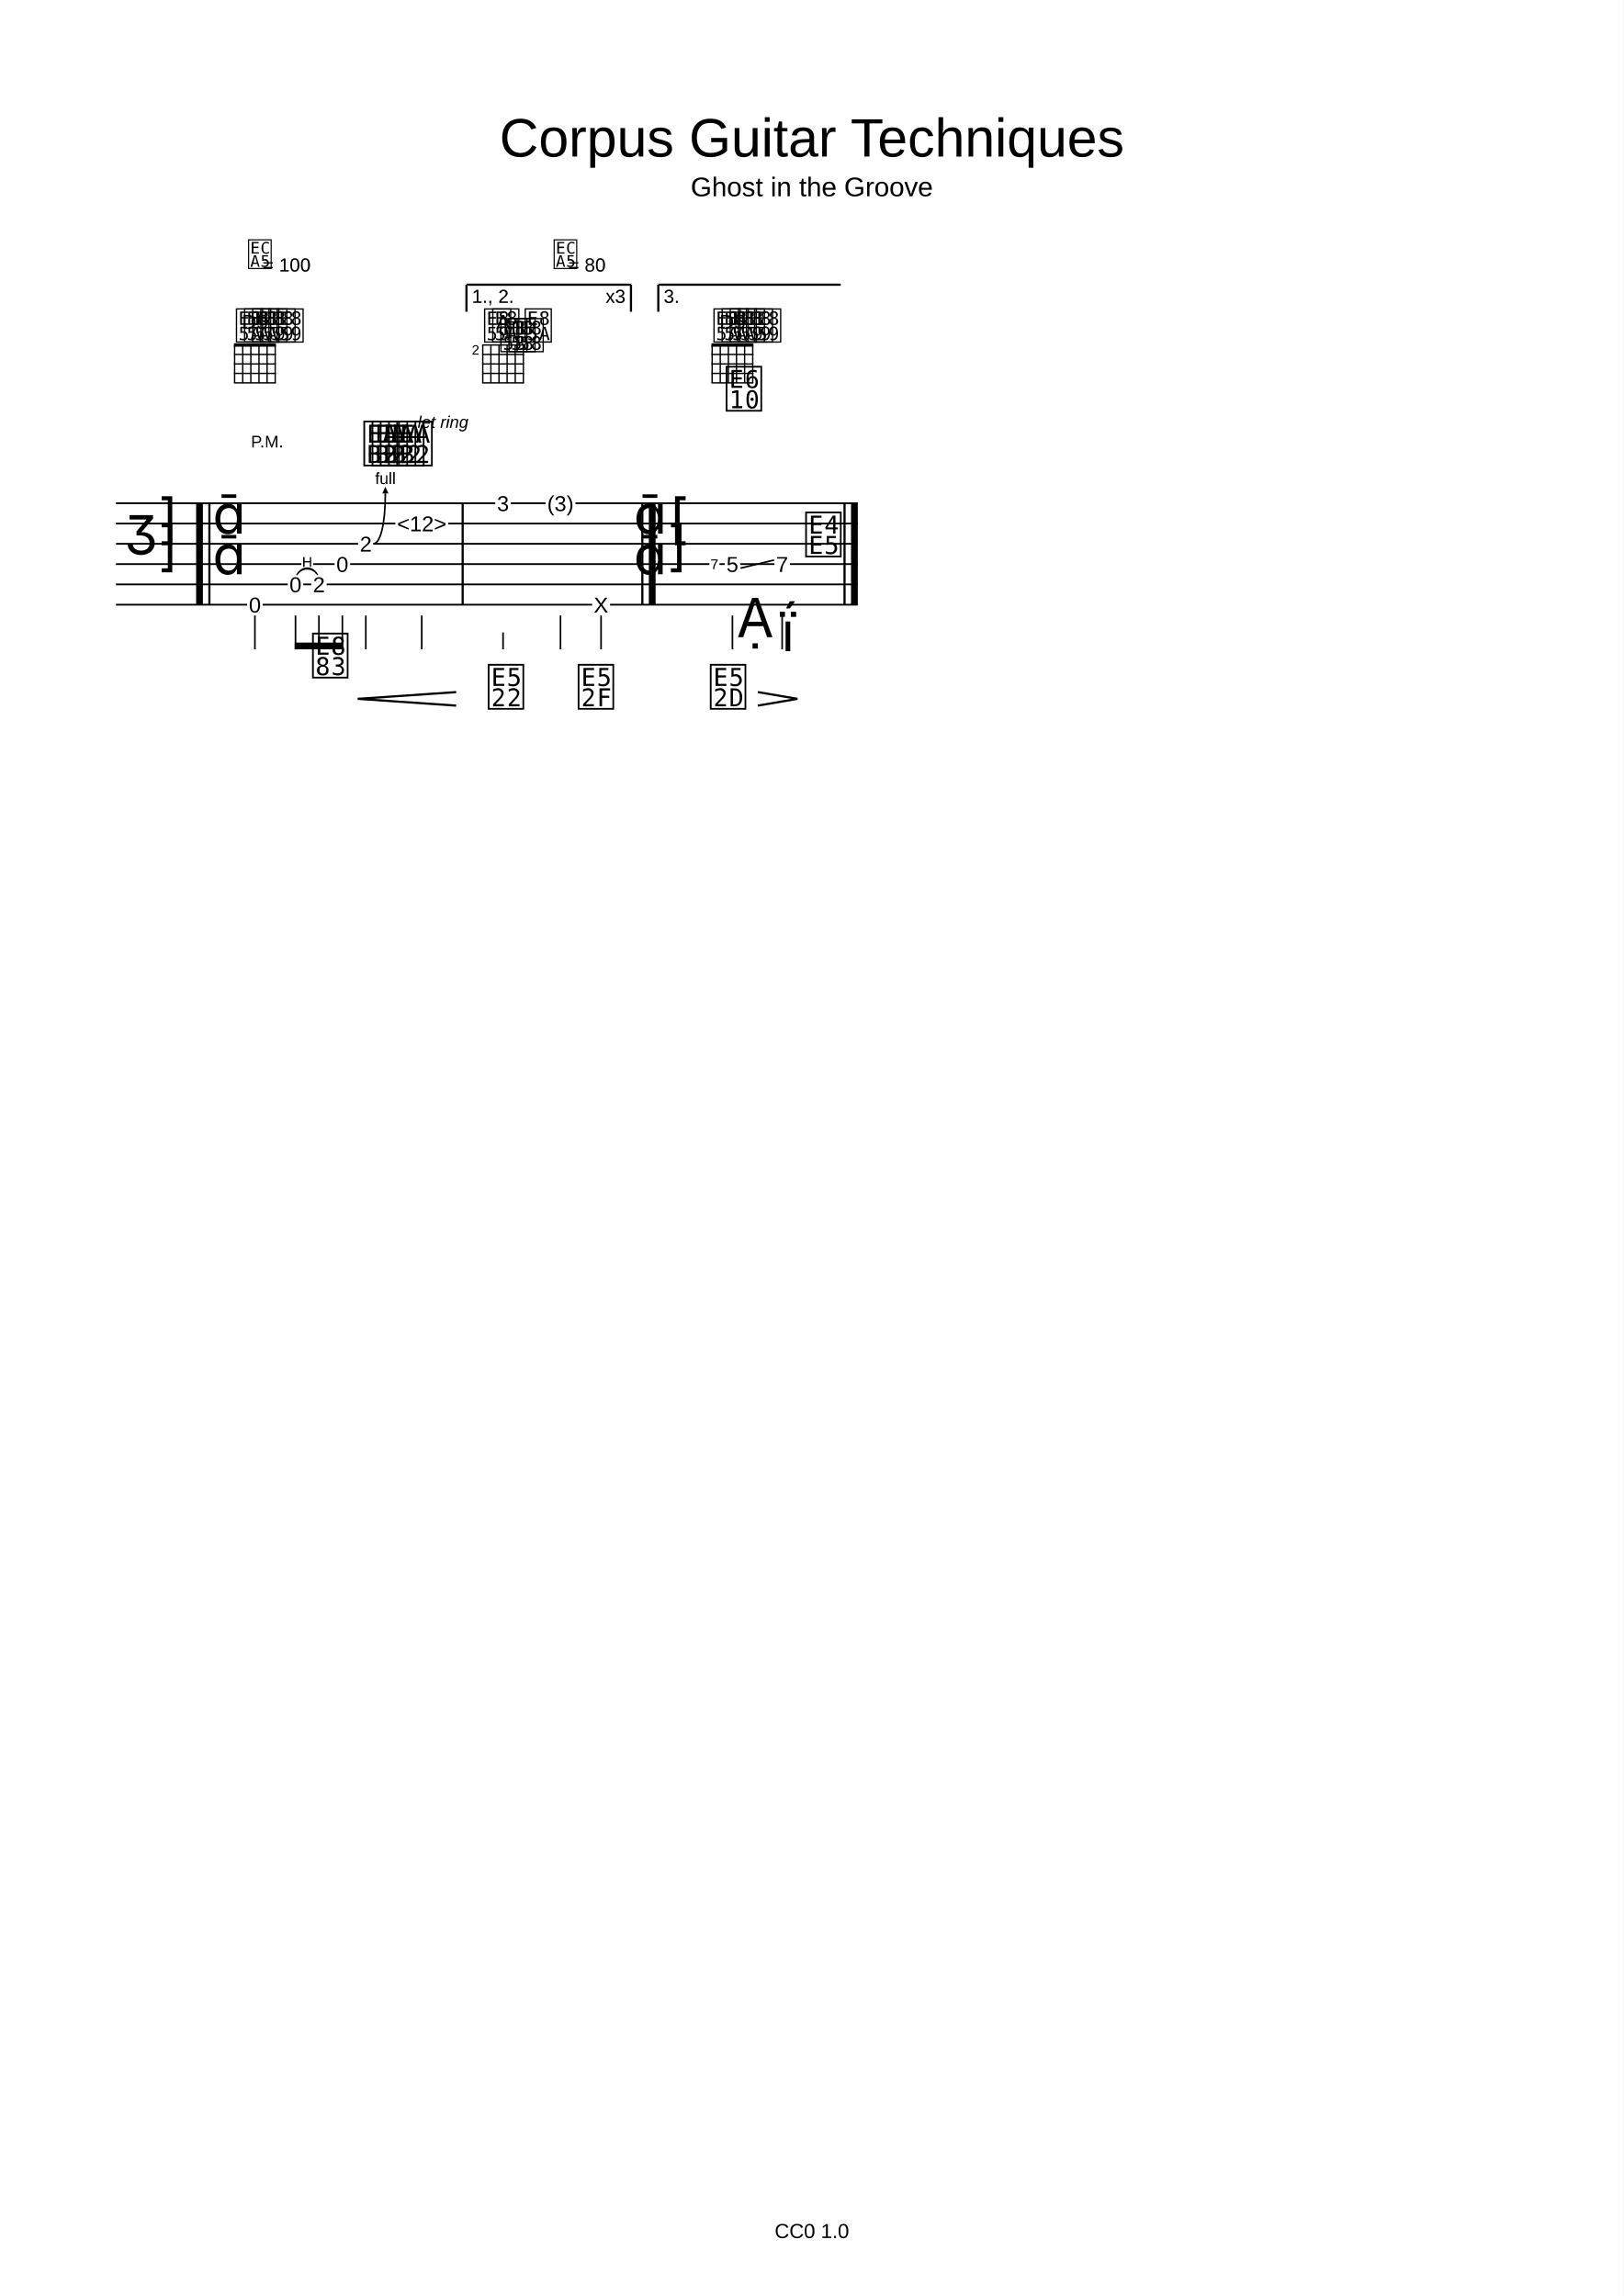
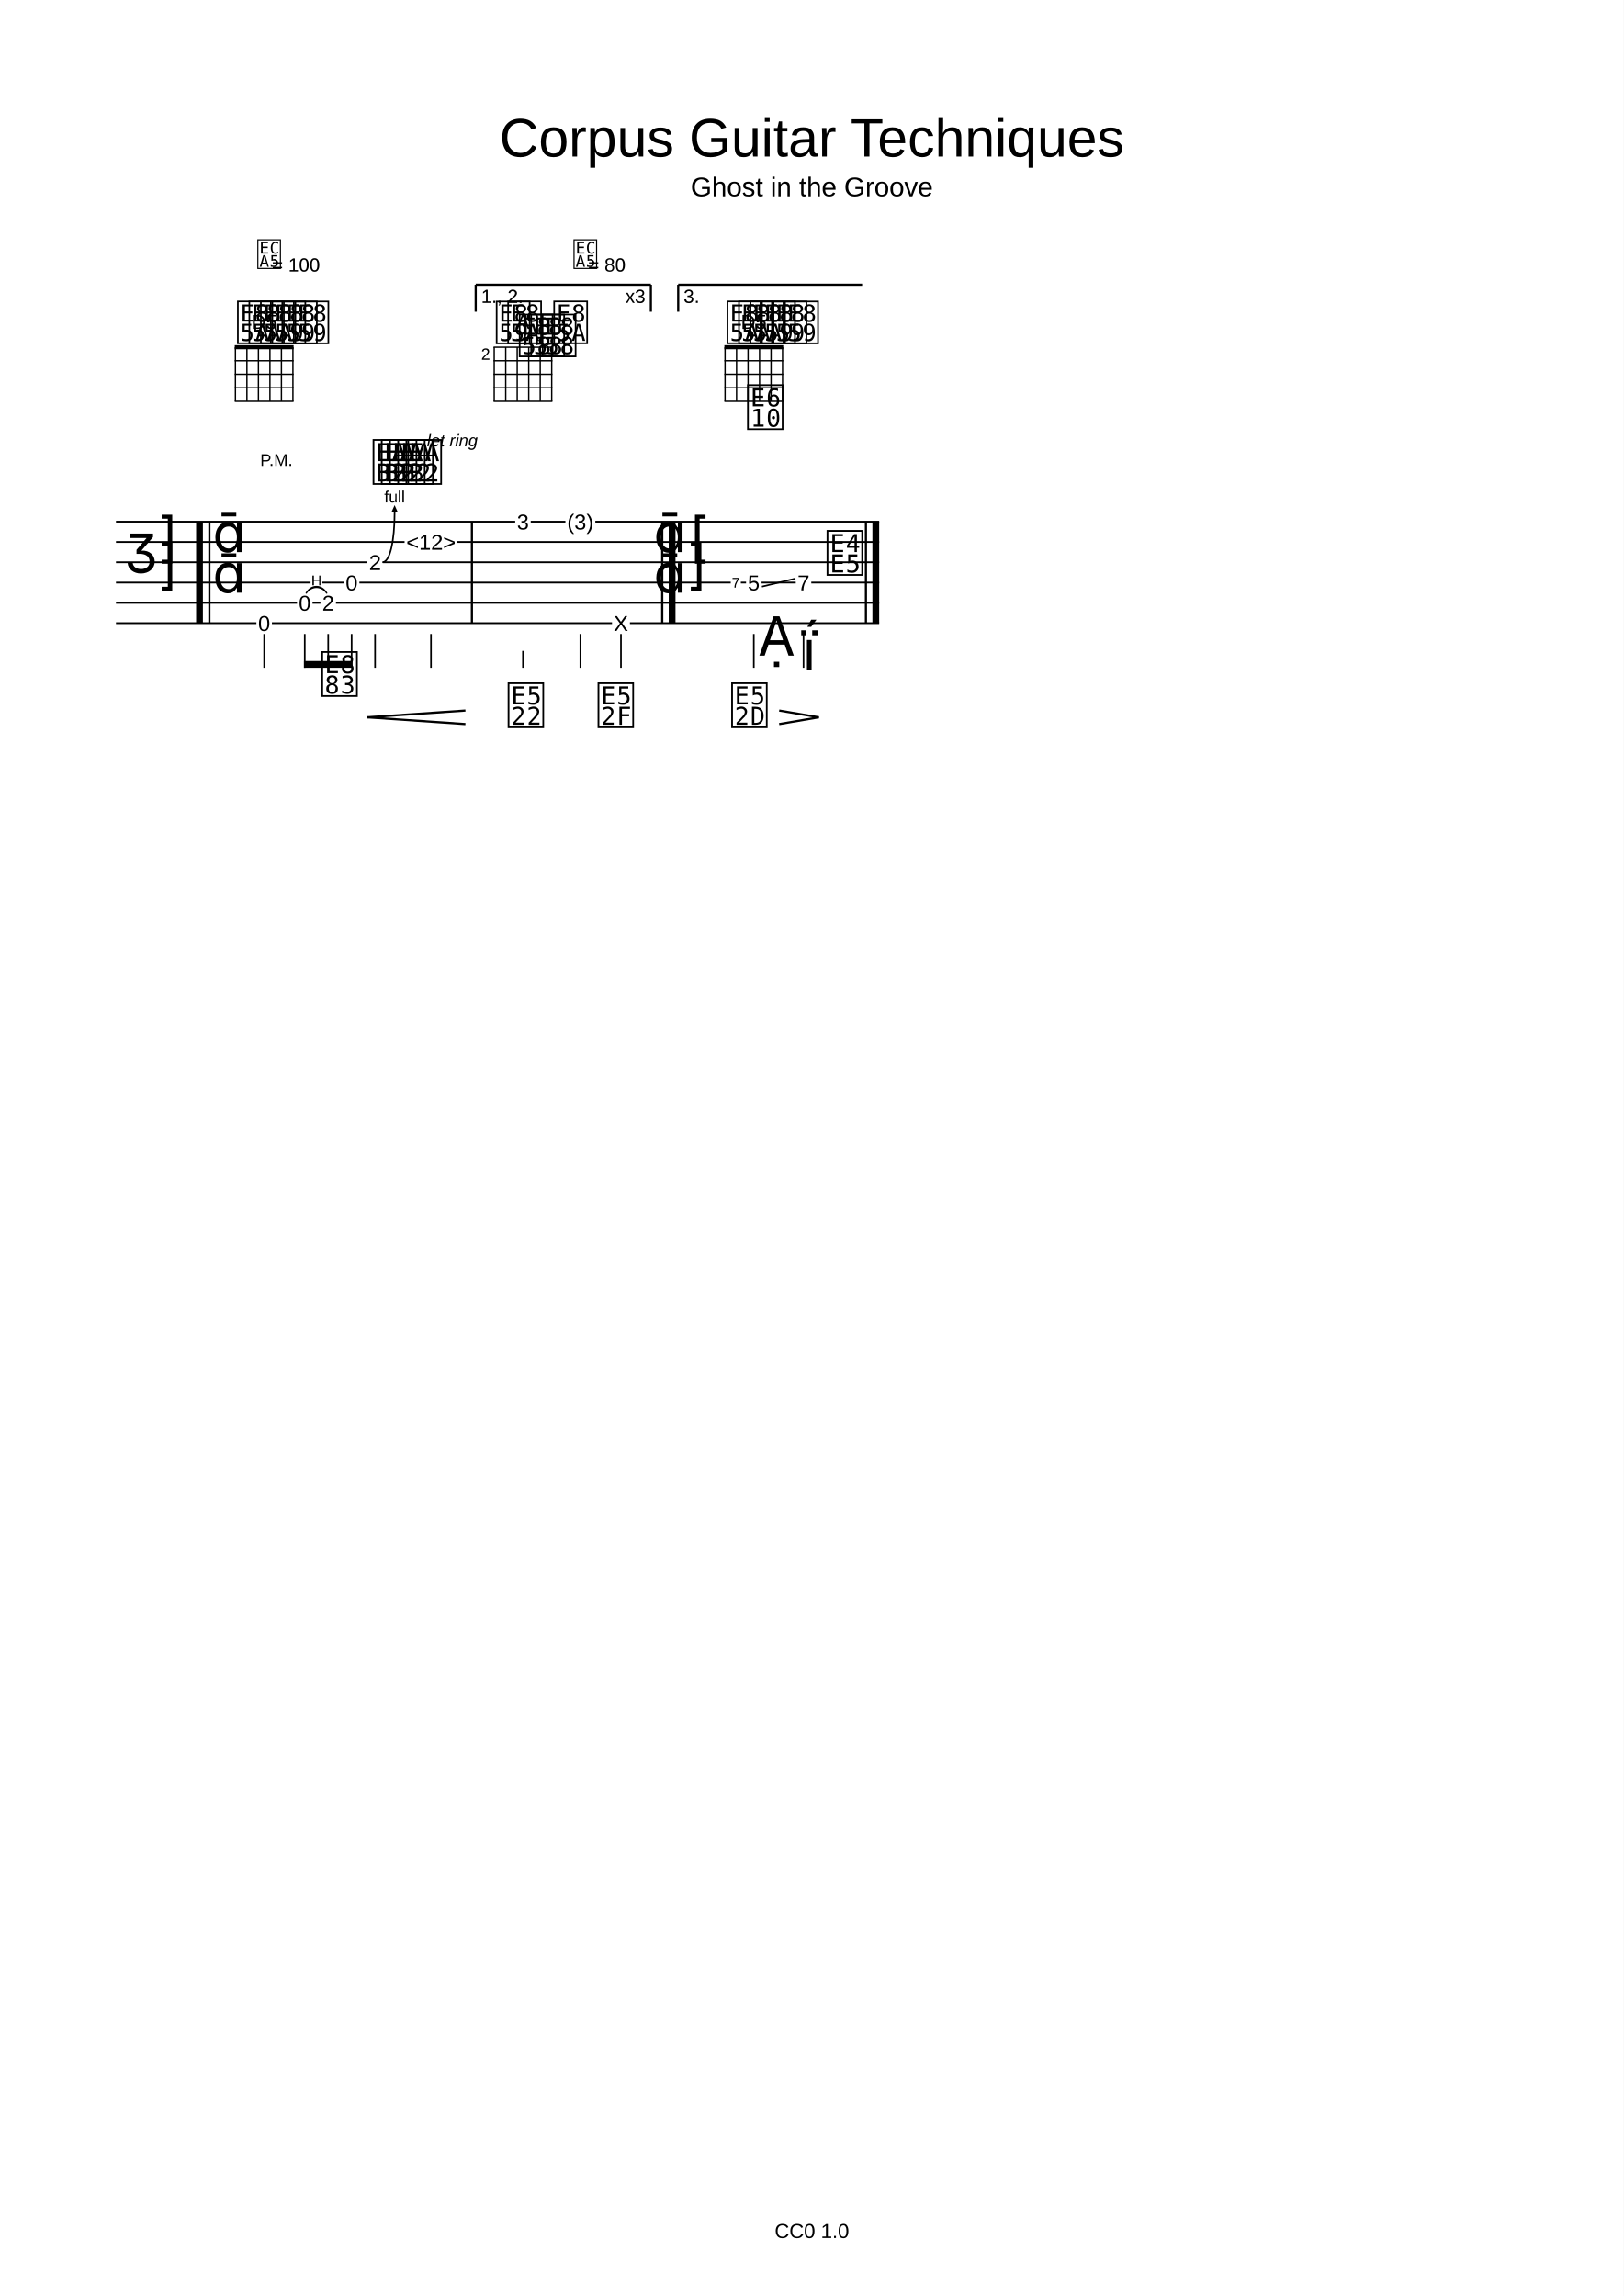
<svg xmlns="http://www.w3.org/2000/svg" width="1200" height="1697.143" viewBox="0 0 120 169.714">
  <style>@font-face{font-family:"Bravura";src:url("Bravura.otf")}text{font-family:"Bravura";font-size:4px}text.t{font-family:Arial,Helvetica,sans-serif}</style>
  <rect x="0" y="0" width="120" height="169.714" fill="white" />
  <g fill="black" stroke="black">
-     <line class="staffLine" x1="8.571" y1="37.197" x2="63.396" y2="37.197" stroke-width="0.13" />
-     <line class="staffLine" x1="8.571" y1="38.697" x2="63.396" y2="38.697" stroke-width="0.13" />
-     <line class="staffLine" x1="8.571" y1="40.197" x2="63.396" y2="40.197" stroke-width="0.13" />
-     <line class="staffLine" x1="8.571" y1="41.697" x2="63.396" y2="41.697" stroke-width="0.13" />
-     <line class="staffLine" x1="8.571" y1="43.197" x2="63.396" y2="43.197" stroke-width="0.13" />
-     <line class="staffLine" x1="8.571" y1="44.697" x2="63.396" y2="44.697" stroke-width="0.13" />
-     <line class="barline" x1="14.745" y1="37.197" x2="14.745" y2="44.697" stroke-width="0.5" />
-     <line class="barline" x1="15.475" y1="37.197" x2="15.475" y2="44.697" stroke-width="0.16" />
-     <line class="stem" x1="18.839" y1="45.497" x2="18.839" y2="47.997" stroke-width="0.12" />
-     <line class="stem" x1="21.839" y1="45.497" x2="21.839" y2="47.997" stroke-width="0.12" />
-     <line class="stem" x1="23.571" y1="45.497" x2="23.571" y2="47.997" stroke-width="0.12" />
-     <line class="stem" x1="25.303" y1="45.497" x2="25.303" y2="47.997" stroke-width="0.12" />
-     <line class="stem" x1="27.035" y1="45.497" x2="27.035" y2="47.997" stroke-width="0.12" />
-     <line class="stem" x1="31.169" y1="45.497" x2="31.169" y2="47.997" stroke-width="0.12" />
-     <line class="barline" x1="34.193" y1="37.197" x2="34.193" y2="44.697" stroke-width="0.16" />
-     <line class="stem" x1="37.179" y1="46.747" x2="37.179" y2="47.997" stroke-width="0.12" />
-     <line class="stem" x1="41.422" y1="45.497" x2="41.422" y2="47.997" stroke-width="0.12" />
-     <line class="stem" x1="44.422" y1="45.497" x2="44.422" y2="47.997" stroke-width="0.12" />
-     <line class="barline" x1="47.472" y1="37.197" x2="47.472" y2="44.697" stroke-width="0.16" />
-     <line class="barline" x1="48.202" y1="37.197" x2="48.202" y2="44.697" stroke-width="0.5" />
-     <line class="slide" x1="54.725" y1="41.997" x2="57.21" y2="41.397" stroke-width="0.12" />
-     <line class="stem" x1="54.131" y1="45.497" x2="54.131" y2="47.997" stroke-width="0.12" />
-     <line class="stem" x1="57.805" y1="45.497" x2="57.805" y2="47.997" stroke-width="0.12" />
-     <line class="barline" x1="62.416" y1="37.197" x2="62.416" y2="44.697" stroke-width="0.16" />
-     <line class="barline" x1="63.146" y1="37.197" x2="63.146" y2="44.697" stroke-width="0.5" />
-     <line class="chord" x1="20.339" y1="25.501" x2="20.339" y2="28.301" stroke-width="0.1" />
-     <line class="chord" x1="19.739" y1="25.501" x2="19.739" y2="28.301" stroke-width="0.1" />
-     <line class="chord" x1="19.139" y1="25.501" x2="19.139" y2="28.301" stroke-width="0.1" />
-     <line class="chord" x1="18.539" y1="25.501" x2="18.539" y2="28.301" stroke-width="0.1" />
-     <line class="chord" x1="17.939" y1="25.501" x2="17.939" y2="28.301" stroke-width="0.1" />
-     <line class="chord" x1="17.339" y1="25.501" x2="17.339" y2="28.301" stroke-width="0.1" />
-     <line class="chord" x1="17.289" y1="25.501" x2="20.389" y2="25.501" stroke-width="0.25" />
-     <line class="chord" x1="17.289" y1="26.201" x2="20.389" y2="26.201" stroke-width="0.1" />
-     <line class="chord" x1="17.289" y1="26.901" x2="20.389" y2="26.901" stroke-width="0.1" />
-     <line class="chord" x1="17.289" y1="27.601" x2="20.389" y2="27.601" stroke-width="0.1" />
-     <line class="chord" x1="17.289" y1="28.301" x2="20.389" y2="28.301" stroke-width="0.1" />
-     <line class="chord" x1="38.679" y1="25.501" x2="38.679" y2="28.301" stroke-width="0.1" />
-     <line class="chord" x1="38.079" y1="25.501" x2="38.079" y2="28.301" stroke-width="0.1" />
-     <line class="chord" x1="37.479" y1="25.501" x2="37.479" y2="28.301" stroke-width="0.1" />
-     <line class="chord" x1="36.879" y1="25.501" x2="36.879" y2="28.301" stroke-width="0.1" />
-     <line class="chord" x1="36.279" y1="25.501" x2="36.279" y2="28.301" stroke-width="0.1" />
-     <line class="chord" x1="35.679" y1="25.501" x2="35.679" y2="28.301" stroke-width="0.1" />
-     <line class="chord" x1="35.629" y1="25.501" x2="38.729" y2="25.501" stroke-width="0.1" />
-     <line class="chord" x1="35.629" y1="26.201" x2="38.729" y2="26.201" stroke-width="0.1" />
-     <line class="chord" x1="35.629" y1="26.901" x2="38.729" y2="26.901" stroke-width="0.1" />
-     <line class="chord" x1="35.629" y1="27.601" x2="38.729" y2="27.601" stroke-width="0.1" />
-     <line class="chord" x1="35.629" y1="28.301" x2="38.729" y2="28.301" stroke-width="0.1" />
-     <line class="chord" x1="55.631" y1="25.501" x2="55.631" y2="28.301" stroke-width="0.1" />
-     <line class="chord" x1="55.031" y1="25.501" x2="55.031" y2="28.301" stroke-width="0.1" />
-     <line class="chord" x1="54.431" y1="25.501" x2="54.431" y2="28.301" stroke-width="0.1" />
-     <line class="chord" x1="53.831" y1="25.501" x2="53.831" y2="28.301" stroke-width="0.1" />
-     <line class="chord" x1="53.231" y1="25.501" x2="53.231" y2="28.301" stroke-width="0.1" />
-     <line class="chord" x1="52.631" y1="25.501" x2="52.631" y2="28.301" stroke-width="0.1" />
-     <line class="chord" x1="52.581" y1="25.501" x2="55.681" y2="25.501" stroke-width="0.25" />
-     <line class="chord" x1="52.581" y1="26.201" x2="55.681" y2="26.201" stroke-width="0.1" />
-     <line class="chord" x1="52.581" y1="26.901" x2="55.681" y2="26.901" stroke-width="0.1" />
-     <line class="chord" x1="52.581" y1="27.601" x2="55.681" y2="27.601" stroke-width="0.1" />
-     <line class="chord" x1="52.581" y1="28.301" x2="55.681" y2="28.301" stroke-width="0.1" />
-     <line class="hairpin" x1="26.445" y1="51.657" x2="33.713" y2="51.157" stroke-width="0.16" />
-     <line class="hairpin" x1="26.445" y1="51.657" x2="33.713" y2="52.157" stroke-width="0.16" />
-     <line class="hairpin" x1="56.007" y1="51.157" x2="58.936" y2="51.657" stroke-width="0.16" />
-     <line class="hairpin" x1="56.007" y1="52.157" x2="58.936" y2="51.657" stroke-width="0.16" />
-     <line class="volta" x1="34.473" y1="21.044" x2="46.632" y2="21.044" stroke-width="0.16" />
-     <line class="volta" x1="34.473" y1="21.044" x2="34.473" y2="23.044" stroke-width="0.16" />
-     <line class="volta" x1="46.632" y1="21.044" x2="46.632" y2="23.044" stroke-width="0.16" />
-     <line class="volta" x1="48.652" y1="21.044" x2="62.136" y2="21.044" stroke-width="0.16" />
-     <line class="volta" x1="48.652" y1="21.044" x2="48.652" y2="23.044" stroke-width="0.16" />
-     <polygon class="beam" stroke="none" points="21.779,47.497 25.363,47.497 25.363,47.997 21.779,47.997" />
-     <text class="clef" x="9.183" y="40.979" stroke="none"></text>
-     <text class="timeSignature" x="11.715" y="39.947" stroke="none"></text>
-     <text class="timeSignature" x="11.715" y="41.947" stroke="none"></text>
-     <text class="repeat" x="15.715" y="39.447" stroke="none"></text>
-     <text class="repeat" x="15.715" y="42.447" stroke="none"></text>
-     <text class="tuplet" x="22.939" y="49.897" stroke="none"></text>
-     <text class="repeat" x="46.832" y="39.447" stroke="none"></text>
-     <text class="repeat" x="46.832" y="42.447" stroke="none"></text>
-     <text class="timeSignature" x="49.45" y="39.947" stroke="none"></text>
-     <text class="timeSignature" x="49.352" y="41.947" stroke="none"></text>
-     <text class="rest" x="59.384" y="40.943" stroke="none"></text>
-     <text class="dot" x="54.431" y="47.097" stroke="none"></text>
-     <text class="flag" x="57.745" y="48.129" stroke="none"></text>
-     <text class="vibrato" x="26.731" y="34.223" stroke="none"></text>
-     <text class="vibrato" x="27.339" y="34.223" stroke="none"></text>
-     <text class="vibrato" x="27.947" y="34.223" stroke="none"></text>
-     <text class="vibrato" x="28.555" y="34.223" stroke="none"></text>
-     <text class="vibrato" x="29.163" y="34.223" stroke="none"></text>
-     <text class="technique" x="53.507" y="30.173" stroke="none"></text>
-     <text class="chord" x="20.337" y="25.141" style="font-size:3px" stroke="none"></text>
-     <text class="chord" x="19.737" y="25.141" style="font-size:3px" stroke="none"></text>
-     <text class="chord" x="19.137" y="25.141" style="font-size:3px" stroke="none"></text>
-     <text class="chord" x="18.537" y="25.138" style="font-size:3px" stroke="none"></text>
-     <text class="chord" x="17.937" y="25.138" style="font-size:3px" stroke="none"></text>
-     <text class="chord" x="17.337" y="25.138" style="font-size:3px" stroke="none"></text>
-     <text class="chord" x="38.677" y="25.138" style="font-size:3px" stroke="none"></text>
-     <text class="chord" x="38.077" y="25.853" style="font-size:3px" stroke="none"></text>
-     <text class="chord" x="37.477" y="25.853" style="font-size:3px" stroke="none"></text>
-     <text class="chord" x="36.877" y="25.853" style="font-size:3px" stroke="none"></text>
-     <text class="chord" x="36.277" y="25.138" style="font-size:3px" stroke="none"></text>
-     <text class="chord" x="35.677" y="25.141" style="font-size:3px" stroke="none"></text>
-     <text class="chord" x="55.629" y="25.141" style="font-size:3px" stroke="none"></text>
-     <text class="chord" x="55.029" y="25.141" style="font-size:3px" stroke="none"></text>
-     <text class="chord" x="54.429" y="25.141" style="font-size:3px" stroke="none"></text>
-     <text class="chord" x="53.829" y="25.138" style="font-size:3px" stroke="none"></text>
-     <text class="chord" x="53.229" y="25.138" style="font-size:3px" stroke="none"></text>
-     <text class="chord" x="52.629" y="25.138" style="font-size:3px" stroke="none"></text>
-     <text class="dynamic" x="35.923" y="52.205" stroke="none"></text>
-     <text class="dynamic" x="42.57" y="52.205" stroke="none"></text>
-     <text class="dynamic" x="52.335" y="52.205" stroke="none"></text>
-     <text class="tempo" x="18.249" y="19.72" style="font-size:2.6px" stroke="none"></text>
-     <text class="tempo" x="40.832" y="19.72" style="font-size:2.6px" stroke="none"></text>
+     <line class="staffLine" x1="8.571" y1="38.56" x2="64.976" y2="38.56" stroke-width="0.13" />
+     <line class="staffLine" x1="8.571" y1="40.06" x2="64.976" y2="40.06" stroke-width="0.13" />
+     <line class="staffLine" x1="8.571" y1="41.56" x2="64.976" y2="41.56" stroke-width="0.13" />
+     <line class="staffLine" x1="8.571" y1="43.06" x2="64.976" y2="43.06" stroke-width="0.13" />
+     <line class="staffLine" x1="8.571" y1="44.56" x2="64.976" y2="44.56" stroke-width="0.13" />
+     <line class="staffLine" x1="8.571" y1="46.06" x2="64.976" y2="46.06" stroke-width="0.13" />
+     <line class="barline" x1="14.745" y1="38.56" x2="14.745" y2="46.06" stroke-width="0.5" />
+     <line class="barline" x1="15.475" y1="38.56" x2="15.475" y2="46.06" stroke-width="0.16" />
+     <line class="stem" x1="19.524" y1="46.86" x2="19.524" y2="49.36" stroke-width="0.12" />
+     <line class="stem" x1="22.524" y1="46.86" x2="22.524" y2="49.36" stroke-width="0.12" />
+     <line class="stem" x1="24.256" y1="46.86" x2="24.256" y2="49.36" stroke-width="0.12" />
+     <line class="stem" x1="25.988" y1="46.86" x2="25.988" y2="49.36" stroke-width="0.12" />
+     <line class="stem" x1="27.72" y1="46.86" x2="27.72" y2="49.36" stroke-width="0.12" />
+     <line class="stem" x1="31.853" y1="46.86" x2="31.853" y2="49.36" stroke-width="0.12" />
+     <line class="barline" x1="34.877" y1="38.56" x2="34.877" y2="46.06" stroke-width="0.16" />
+     <line class="stem" x1="38.65" y1="48.11" x2="38.65" y2="49.36" stroke-width="0.12" />
+     <line class="stem" x1="42.892" y1="46.86" x2="42.892" y2="49.36" stroke-width="0.12" />
+     <line class="stem" x1="45.892" y1="46.86" x2="45.892" y2="49.36" stroke-width="0.12" />
+     <line class="barline" x1="48.942" y1="38.56" x2="48.942" y2="46.06" stroke-width="0.16" />
+     <line class="barline" x1="49.672" y1="38.56" x2="49.672" y2="46.06" stroke-width="0.5" />
+     <line class="slide" x1="56.305" y1="43.36" x2="58.79" y2="42.76" stroke-width="0.12" />
+     <line class="stem" x1="55.71" y1="46.86" x2="55.71" y2="49.36" stroke-width="0.12" />
+     <line class="stem" x1="59.385" y1="46.86" x2="59.385" y2="49.36" stroke-width="0.12" />
+     <line class="barline" x1="63.996" y1="38.56" x2="63.996" y2="46.06" stroke-width="0.16" />
+     <line class="barline" x1="64.726" y1="38.56" x2="64.726" y2="46.06" stroke-width="0.5" />
+     <line class="chord" x1="21.649" y1="25.664" x2="21.649" y2="29.664" stroke-width="0.1" />
+     <line class="chord" x1="20.799" y1="25.664" x2="20.799" y2="29.664" stroke-width="0.1" />
+     <line class="chord" x1="19.949" y1="25.664" x2="19.949" y2="29.664" stroke-width="0.1" />
+     <line class="chord" x1="19.099" y1="25.664" x2="19.099" y2="29.664" stroke-width="0.1" />
+     <line class="chord" x1="18.249" y1="25.664" x2="18.249" y2="29.664" stroke-width="0.1" />
+     <line class="chord" x1="17.399" y1="25.664" x2="17.399" y2="29.664" stroke-width="0.1" />
+     <line class="chord" x1="17.349" y1="25.664" x2="21.699" y2="25.664" stroke-width="0.3" />
+     <line class="chord" x1="17.349" y1="26.664" x2="21.699" y2="26.664" stroke-width="0.1" />
+     <line class="chord" x1="17.349" y1="27.664" x2="21.699" y2="27.664" stroke-width="0.1" />
+     <line class="chord" x1="17.349" y1="28.664" x2="21.699" y2="28.664" stroke-width="0.1" />
+     <line class="chord" x1="17.349" y1="29.664" x2="21.699" y2="29.664" stroke-width="0.1" />
+     <line class="chord" x1="40.775" y1="25.664" x2="40.775" y2="29.664" stroke-width="0.1" />
+     <line class="chord" x1="39.925" y1="25.664" x2="39.925" y2="29.664" stroke-width="0.1" />
+     <line class="chord" x1="39.075" y1="25.664" x2="39.075" y2="29.664" stroke-width="0.1" />
+     <line class="chord" x1="38.225" y1="25.664" x2="38.225" y2="29.664" stroke-width="0.1" />
+     <line class="chord" x1="37.375" y1="25.664" x2="37.375" y2="29.664" stroke-width="0.1" />
+     <line class="chord" x1="36.525" y1="25.664" x2="36.525" y2="29.664" stroke-width="0.1" />
+     <line class="chord" x1="36.475" y1="25.664" x2="40.825" y2="25.664" stroke-width="0.1" />
+     <line class="chord" x1="36.475" y1="26.664" x2="40.825" y2="26.664" stroke-width="0.1" />
+     <line class="chord" x1="36.475" y1="27.664" x2="40.825" y2="27.664" stroke-width="0.1" />
+     <line class="chord" x1="36.475" y1="28.664" x2="40.825" y2="28.664" stroke-width="0.1" />
+     <line class="chord" x1="36.475" y1="29.664" x2="40.825" y2="29.664" stroke-width="0.1" />
+     <line class="chord" x1="57.835" y1="25.664" x2="57.835" y2="29.664" stroke-width="0.1" />
+     <line class="chord" x1="56.985" y1="25.664" x2="56.985" y2="29.664" stroke-width="0.1" />
+     <line class="chord" x1="56.135" y1="25.664" x2="56.135" y2="29.664" stroke-width="0.1" />
+     <line class="chord" x1="55.285" y1="25.664" x2="55.285" y2="29.664" stroke-width="0.1" />
+     <line class="chord" x1="54.435" y1="25.664" x2="54.435" y2="29.664" stroke-width="0.1" />
+     <line class="chord" x1="53.585" y1="25.664" x2="53.585" y2="29.664" stroke-width="0.1" />
+     <line class="chord" x1="53.535" y1="25.664" x2="57.885" y2="25.664" stroke-width="0.3" />
+     <line class="chord" x1="53.535" y1="26.664" x2="57.885" y2="26.664" stroke-width="0.1" />
+     <line class="chord" x1="53.535" y1="27.664" x2="57.885" y2="27.664" stroke-width="0.1" />
+     <line class="chord" x1="53.535" y1="28.664" x2="57.885" y2="28.664" stroke-width="0.1" />
+     <line class="chord" x1="53.535" y1="29.664" x2="57.885" y2="29.664" stroke-width="0.1" />
+     <line class="hairpin" x1="27.13" y1="53.02" x2="34.397" y2="52.52" stroke-width="0.16" />
+     <line class="hairpin" x1="27.13" y1="53.02" x2="34.397" y2="53.52" stroke-width="0.16" />
+     <line class="hairpin" x1="57.586" y1="52.52" x2="60.516" y2="53.02" stroke-width="0.16" />
+     <line class="hairpin" x1="57.586" y1="53.52" x2="60.516" y2="53.02" stroke-width="0.16" />
+     <line class="volta" x1="35.157" y1="21.044" x2="48.102" y2="21.044" stroke-width="0.16" />
+     <line class="volta" x1="35.157" y1="21.044" x2="35.157" y2="23.044" stroke-width="0.16" />
+     <line class="volta" x1="48.102" y1="21.044" x2="48.102" y2="23.044" stroke-width="0.16" />
+     <line class="volta" x1="50.122" y1="21.044" x2="63.716" y2="21.044" stroke-width="0.16" />
+     <line class="volta" x1="50.122" y1="21.044" x2="50.122" y2="23.044" stroke-width="0.16" />
+     <polygon class="beam" stroke="none" points="22.464,48.86 26.048,48.86 26.048,49.36 22.464,49.36" />
+     <text class="clef" x="9.183" y="42.342" stroke="none"></text>
+     <text class="timeSignature" x="11.715" y="41.31" stroke="none"></text>
+     <text class="timeSignature" x="11.715" y="43.31" stroke="none"></text>
+     <text class="repeat" x="15.715" y="40.81" stroke="none"></text>
+     <text class="repeat" x="15.715" y="43.81" stroke="none"></text>
+     <text class="tuplet" x="23.624" y="51.26" stroke="none"></text>
+     <text class="repeat" x="48.302" y="40.81" stroke="none"></text>
+     <text class="repeat" x="48.302" y="43.81" stroke="none"></text>
+     <text class="timeSignature" x="50.92" y="41.31" stroke="none"></text>
+     <text class="timeSignature" x="50.822" y="43.31" stroke="none"></text>
+     <text class="rest" x="60.964" y="42.306" stroke="none"></text>
+     <text class="dot" x="56.01" y="48.46" stroke="none"></text>
+     <text class="flag" x="59.325" y="49.492" stroke="none"></text>
+     <text class="vibrato" x="27.416" y="35.586" stroke="none"></text>
+     <text class="vibrato" x="28.024" y="35.586" stroke="none"></text>
+     <text class="vibrato" x="28.632" y="35.586" stroke="none"></text>
+     <text class="vibrato" x="29.24" y="35.586" stroke="none"></text>
+     <text class="vibrato" x="29.848" y="35.586" stroke="none"></text>
+     <text class="technique" x="55.086" y="31.536" stroke="none"></text>
+     <text class="chord" x="21.647" y="25.198" style="font-size:3.8px" stroke="none"></text>
+     <text class="chord" x="20.797" y="25.198" style="font-size:3.8px" stroke="none"></text>
+     <text class="chord" x="19.947" y="25.198" style="font-size:3.8px" stroke="none"></text>
+     <text class="chord" x="19.097" y="25.194" style="font-size:3.8px" stroke="none"></text>
+     <text class="chord" x="18.247" y="25.194" style="font-size:3.8px" stroke="none"></text>
+     <text class="chord" x="17.397" y="25.194" style="font-size:3.8px" stroke="none"></text>
+     <text class="chord" x="40.773" y="25.194" style="font-size:3.8px" stroke="none"></text>
+     <text class="chord" x="39.923" y="26.166" style="font-size:3.8px" stroke="none"></text>
+     <text class="chord" x="39.073" y="26.166" style="font-size:3.8px" stroke="none"></text>
+     <text class="chord" x="38.223" y="26.166" style="font-size:3.8px" stroke="none"></text>
+     <text class="chord" x="37.373" y="25.194" style="font-size:3.8px" stroke="none"></text>
+     <text class="chord" x="36.523" y="25.198" style="font-size:3.8px" stroke="none"></text>
+     <text class="chord" x="57.834" y="25.198" style="font-size:3.8px" stroke="none"></text>
+     <text class="chord" x="56.984" y="25.198" style="font-size:3.8px" stroke="none"></text>
+     <text class="chord" x="56.134" y="25.198" style="font-size:3.8px" stroke="none"></text>
+     <text class="chord" x="55.284" y="25.194" style="font-size:3.8px" stroke="none"></text>
+     <text class="chord" x="54.434" y="25.194" style="font-size:3.8px" stroke="none"></text>
+     <text class="chord" x="53.584" y="25.194" style="font-size:3.8px" stroke="none"></text>
+     <text class="dynamic" x="37.394" y="53.568" stroke="none"></text>
+     <text class="dynamic" x="44.04" y="53.568" stroke="none"></text>
+     <text class="dynamic" x="53.914" y="53.568" stroke="none"></text>
+     <text class="tempo" x="18.934" y="19.72" style="font-size:2.6px" stroke="none"></text>
+     <text class="tempo" x="42.302" y="19.72" style="font-size:2.6px" stroke="none"></text>
    <text class="t credit" x="60" y="11.571" style="font-size:4px" text-anchor="middle" stroke="none">Corpus Guitar Techniques</text>
    <text class="t credit" x="60" y="14.511" style="font-size:2px" text-anchor="middle" stroke="none">Ghost in the Groove</text>
-     <rect class="knockout" x="18.266" y="43.993" width="1.146" height="1.408" fill="white" stroke="none" />
-     <text class="t fretNumber" x="18.839" y="45.273" style="font-size:1.6px" text-anchor="middle" stroke="none">0</text>
-     <rect class="knockout" x="21.266" y="42.493" width="1.146" height="1.408" fill="white" stroke="none" />
-     <text class="t fretNumber" x="21.839" y="43.773" style="font-size:1.6px" text-anchor="middle" stroke="none">0</text>
-     <rect class="knockout" x="22.998" y="42.493" width="1.146" height="1.408" fill="white" stroke="none" />
-     <text class="t fretNumber" x="23.571" y="43.773" style="font-size:1.6px" text-anchor="middle" stroke="none">2</text>
-     <rect class="knockout" x="22.271" y="41.061" width="0.868" height="0.924" fill="white" stroke="none" />
-     <text class="t technique" x="22.705" y="41.901" style="font-size:1.05px" text-anchor="middle" stroke="none">H</text>
-     <rect class="knockout" x="24.73" y="40.993" width="1.146" height="1.408" fill="white" stroke="none" />
-     <text class="t fretNumber" x="25.303" y="42.273" style="font-size:1.6px" text-anchor="middle" stroke="none">0</text>
-     <rect class="knockout" x="26.462" y="39.493" width="1.146" height="1.408" fill="white" stroke="none" />
-     <text class="t fretNumber" x="27.035" y="40.773" style="font-size:1.6px" text-anchor="middle" stroke="none">2</text>
-     <rect class="knockout" x="29.217" y="37.993" width="3.904" height="1.408" fill="white" stroke="none" />
-     <text class="t fretNumber" x="31.169" y="39.273" style="font-size:1.6px" text-anchor="middle" stroke="none">&lt;12&gt;</text>
-     <rect class="knockout" x="36.606" y="36.493" width="1.146" height="1.408" fill="white" stroke="none" />
-     <text class="t fretNumber" x="37.179" y="37.773" style="font-size:1.6px" text-anchor="middle" stroke="none">3</text>
-     <rect class="knockout" x="40.316" y="36.493" width="2.211" height="1.408" fill="white" stroke="none" />
-     <text class="t fretNumber" x="41.422" y="37.773" style="font-size:1.6px" text-anchor="middle" stroke="none">(3)</text>
-     <rect class="knockout" x="43.76" y="43.993" width="1.323" height="1.408" fill="white" stroke="none" />
-     <text class="t fretNumber" x="44.422" y="45.273" style="font-size:1.6px" text-anchor="middle" stroke="none">X</text>
-     <rect class="knockout" x="52.426" y="41.24" width="0.745" height="0.915" fill="white" stroke="none" />
-     <text class="t fretNumber" x="52.799" y="42.072" style="font-size:1.04px" text-anchor="middle" stroke="none">7</text>
-     <rect class="knockout" x="53.558" y="40.993" width="1.146" height="1.408" fill="white" stroke="none" />
-     <text class="t fretNumber" x="54.131" y="42.273" style="font-size:1.6px" text-anchor="middle" stroke="none">5</text>
-     <rect class="knockout" x="57.232" y="40.993" width="1.146" height="1.408" fill="white" stroke="none" />
-     <text class="t fretNumber" x="57.805" y="42.273" style="font-size:1.6px" text-anchor="middle" stroke="none">7</text>
-     <text class="t technique" x="18.539" y="33.073" style="font-size:1.25px" text-anchor="start" stroke="none">P.M.</text>
-     <text class="t technique" x="30.869" y="31.623" style="font-size:1.25px;font-style:italic" text-anchor="start" stroke="none">let ring</text>
-     <text class="t bend" x="28.48" y="35.773" style="font-size:1.2px" text-anchor="middle" stroke="none">full</text>
-     <text class="t chord" x="18.839" y="24.313" style="font-size:1.5px" text-anchor="middle" stroke="none">D5</text>
-     <text class="t chord" x="37.179" y="24.313" style="font-size:1.5px" text-anchor="middle" stroke="none">A</text>
-     <text class="t chord" x="35.429" y="26.211" style="font-size:1px" text-anchor="end" stroke="none">2</text>
-     <text class="t chord" x="54.131" y="24.313" style="font-size:1.5px" text-anchor="middle" stroke="none">D5</text>
-     <text class="t volta" x="34.873" y="22.394" style="font-size:1.4px" text-anchor="start" stroke="none">1., 2.</text>
-     <text class="t volta" x="49.052" y="22.394" style="font-size:1.4px" text-anchor="start" stroke="none">3.</text>
-     <text class="t repeat" x="46.232" y="22.394" style="font-size:1.4px" text-anchor="end" stroke="none">x3</text>
-     <text class="t tempo" x="19.412" y="20.07" style="font-size:1.4px" text-anchor="start" stroke="none">= 100</text>
-     <text class="t tempo" x="41.995" y="20.07" style="font-size:1.4px" text-anchor="start" stroke="none">= 80</text>
+     <rect class="knockout" x="18.951" y="45.356" width="1.146" height="1.408" fill="white" stroke="none" />
+     <text class="t fretNumber" x="19.524" y="46.636" style="font-size:1.6px" text-anchor="middle" stroke="none">0</text>
+     <rect class="knockout" x="21.951" y="43.856" width="1.146" height="1.408" fill="white" stroke="none" />
+     <text class="t fretNumber" x="22.524" y="45.136" style="font-size:1.6px" text-anchor="middle" stroke="none">0</text>
+     <rect class="knockout" x="23.683" y="43.856" width="1.146" height="1.408" fill="white" stroke="none" />
+     <text class="t fretNumber" x="24.256" y="45.136" style="font-size:1.6px" text-anchor="middle" stroke="none">2</text>
+     <rect class="knockout" x="22.955" y="42.424" width="0.868" height="0.924" fill="white" stroke="none" />
+     <text class="t technique" x="23.39" y="43.264" style="font-size:1.05px" text-anchor="middle" stroke="none">H</text>
+     <rect class="knockout" x="25.415" y="42.356" width="1.146" height="1.408" fill="white" stroke="none" />
+     <text class="t fretNumber" x="25.988" y="43.636" style="font-size:1.6px" text-anchor="middle" stroke="none">0</text>
+     <rect class="knockout" x="27.147" y="40.856" width="1.146" height="1.408" fill="white" stroke="none" />
+     <text class="t fretNumber" x="27.72" y="42.136" style="font-size:1.6px" text-anchor="middle" stroke="none">2</text>
+     <rect class="knockout" x="29.901" y="39.356" width="3.904" height="1.408" fill="white" stroke="none" />
+     <text class="t fretNumber" x="31.853" y="40.636" style="font-size:1.6px" text-anchor="middle" stroke="none">&lt;12&gt;</text>
+     <rect class="knockout" x="38.077" y="37.856" width="1.146" height="1.408" fill="white" stroke="none" />
+     <text class="t fretNumber" x="38.65" y="39.136" style="font-size:1.6px" text-anchor="middle" stroke="none">3</text>
+     <rect class="knockout" x="41.787" y="37.856" width="2.211" height="1.408" fill="white" stroke="none" />
+     <text class="t fretNumber" x="42.892" y="39.136" style="font-size:1.6px" text-anchor="middle" stroke="none">(3)</text>
+     <rect class="knockout" x="45.231" y="45.356" width="1.323" height="1.408" fill="white" stroke="none" />
+     <text class="t fretNumber" x="45.892" y="46.636" style="font-size:1.6px" text-anchor="middle" stroke="none">X</text>
+     <rect class="knockout" x="54.006" y="42.602" width="0.745" height="0.915" fill="white" stroke="none" />
+     <text class="t fretNumber" x="54.379" y="43.434" style="font-size:1.04px" text-anchor="middle" stroke="none">7</text>
+     <rect class="knockout" x="55.138" y="42.356" width="1.146" height="1.408" fill="white" stroke="none" />
+     <text class="t fretNumber" x="55.71" y="43.636" style="font-size:1.6px" text-anchor="middle" stroke="none">5</text>
+     <rect class="knockout" x="58.812" y="42.356" width="1.146" height="1.408" fill="white" stroke="none" />
+     <text class="t fretNumber" x="59.385" y="43.636" style="font-size:1.6px" text-anchor="middle" stroke="none">7</text>
+     <text class="t technique" x="19.224" y="34.436" style="font-size:1.25px" text-anchor="start" stroke="none">P.M.</text>
+     <text class="t technique" x="31.553" y="32.986" style="font-size:1.25px;font-style:italic" text-anchor="start" stroke="none">let ring</text>
+     <text class="t bend" x="29.164" y="37.136" style="font-size:1.2px" text-anchor="middle" stroke="none">full</text>
+     <text class="t chord" x="19.524" y="24.313" style="font-size:1.5px" text-anchor="middle" stroke="none">D5</text>
+     <text class="t chord" x="38.65" y="24.313" style="font-size:1.5px" text-anchor="middle" stroke="none">A</text>
+     <text class="t chord" x="36.225" y="26.596" style="font-size:1.2px" text-anchor="end" stroke="none">2</text>
+     <text class="t chord" x="55.71" y="24.313" style="font-size:1.5px" text-anchor="middle" stroke="none">D5</text>
+     <text class="t volta" x="35.557" y="22.394" style="font-size:1.4px" text-anchor="start" stroke="none">1., 2.</text>
+     <text class="t volta" x="50.522" y="22.394" style="font-size:1.4px" text-anchor="start" stroke="none">3.</text>
+     <text class="t repeat" x="47.702" y="22.394" style="font-size:1.4px" text-anchor="end" stroke="none">x3</text>
+     <text class="t tempo" x="20.097" y="20.07" style="font-size:1.4px" text-anchor="start" stroke="none">= 100</text>
+     <text class="t tempo" x="43.466" y="20.07" style="font-size:1.4px" text-anchor="start" stroke="none">= 80</text>
    <text class="t credit" x="60" y="165.429" style="font-size:1.5px" text-anchor="middle" stroke="none">CC0 1.0</text>
-     <path class="slur" stroke-width="0.1" stroke-linejoin="round" d="M21.95,42.471 C22.328,41.831 23.082,41.831 23.46,42.471 C23.082,41.911 22.328,41.911 21.95,42.471Z" />
-     <path class="bend" fill="none" stroke-width="0.12" d="M27.58,40.197 C28.12,40.197 28.48,38.708 28.48,36.473" />
-     <polygon class="bend" stroke="none" points="28.48,35.973 28.255,36.473 28.705,36.473" />
+     <path class="slur" stroke-width="0.1" stroke-linejoin="round" d="M22.635,43.834 C23.012,43.194 23.767,43.194 24.144,43.834 C23.767,43.274 23.012,43.274 22.635,43.834Z" />
+     <path class="bend" fill="none" stroke-width="0.12" d="M28.264,41.56 C28.804,41.56 29.164,40.07 29.164,37.836" />
+     <polygon class="bend" stroke="none" points="29.164,37.336 28.939,37.836 29.389,37.836" />
  </g>
</svg>
